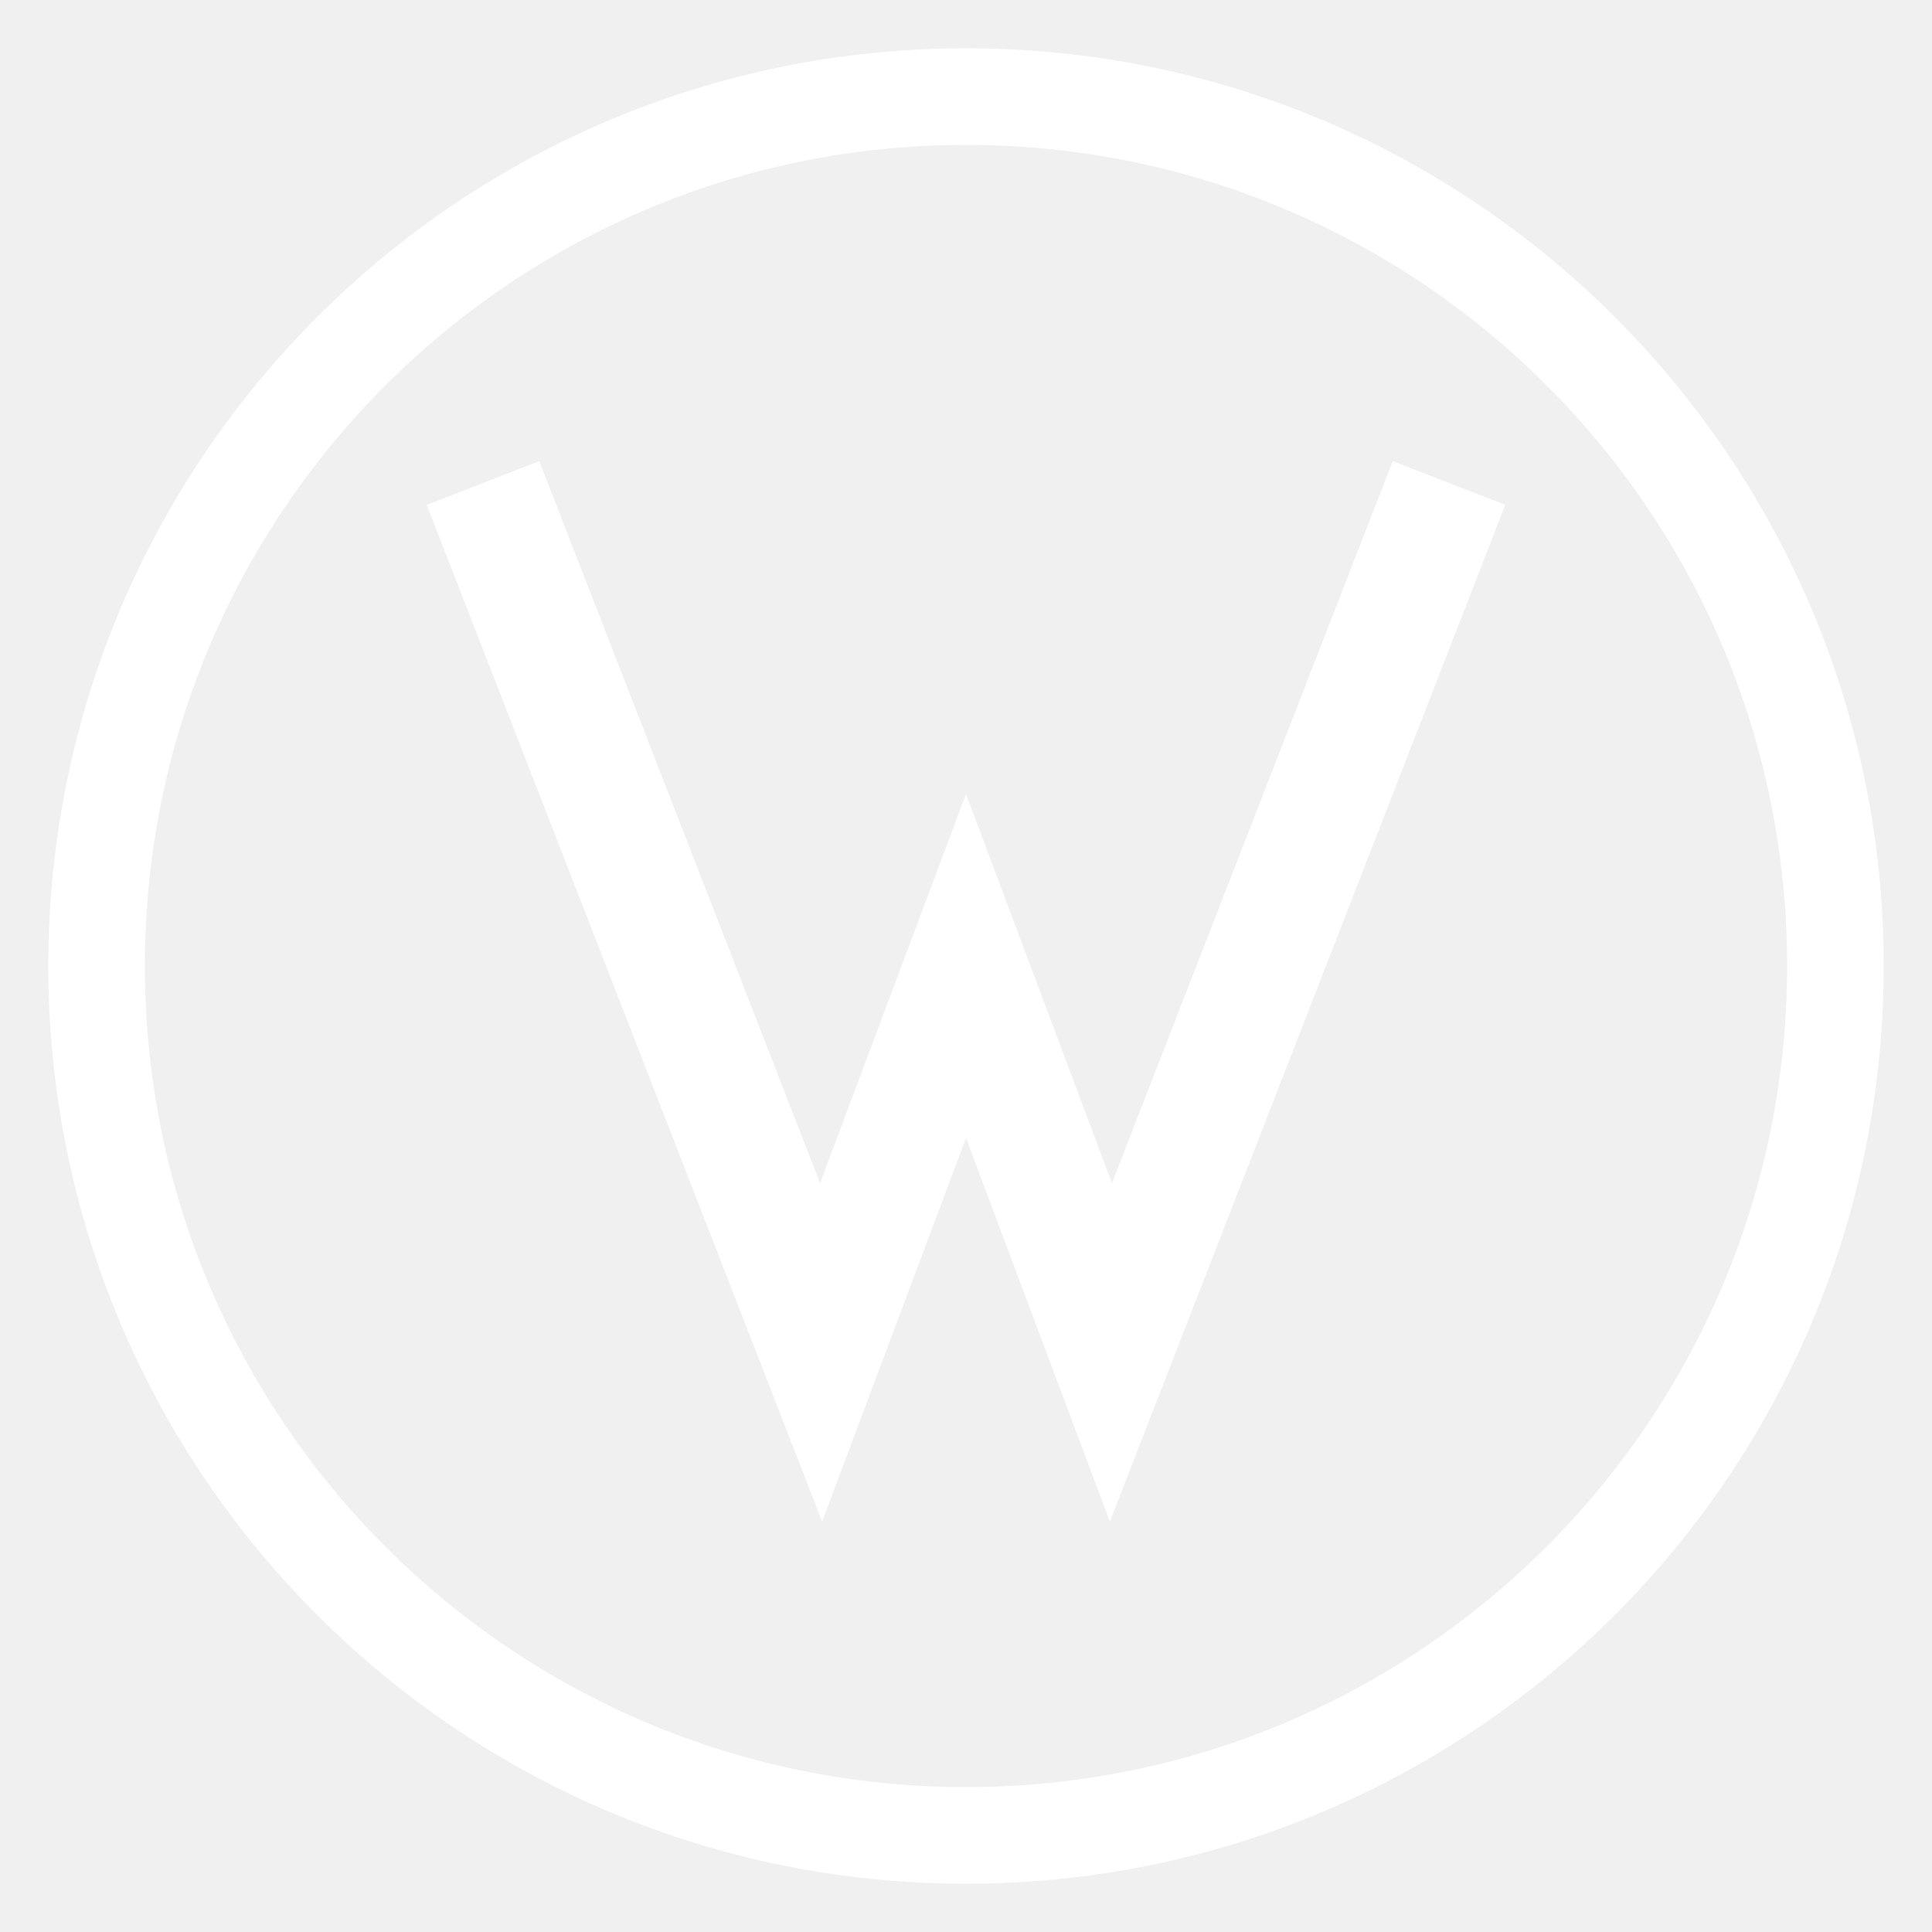
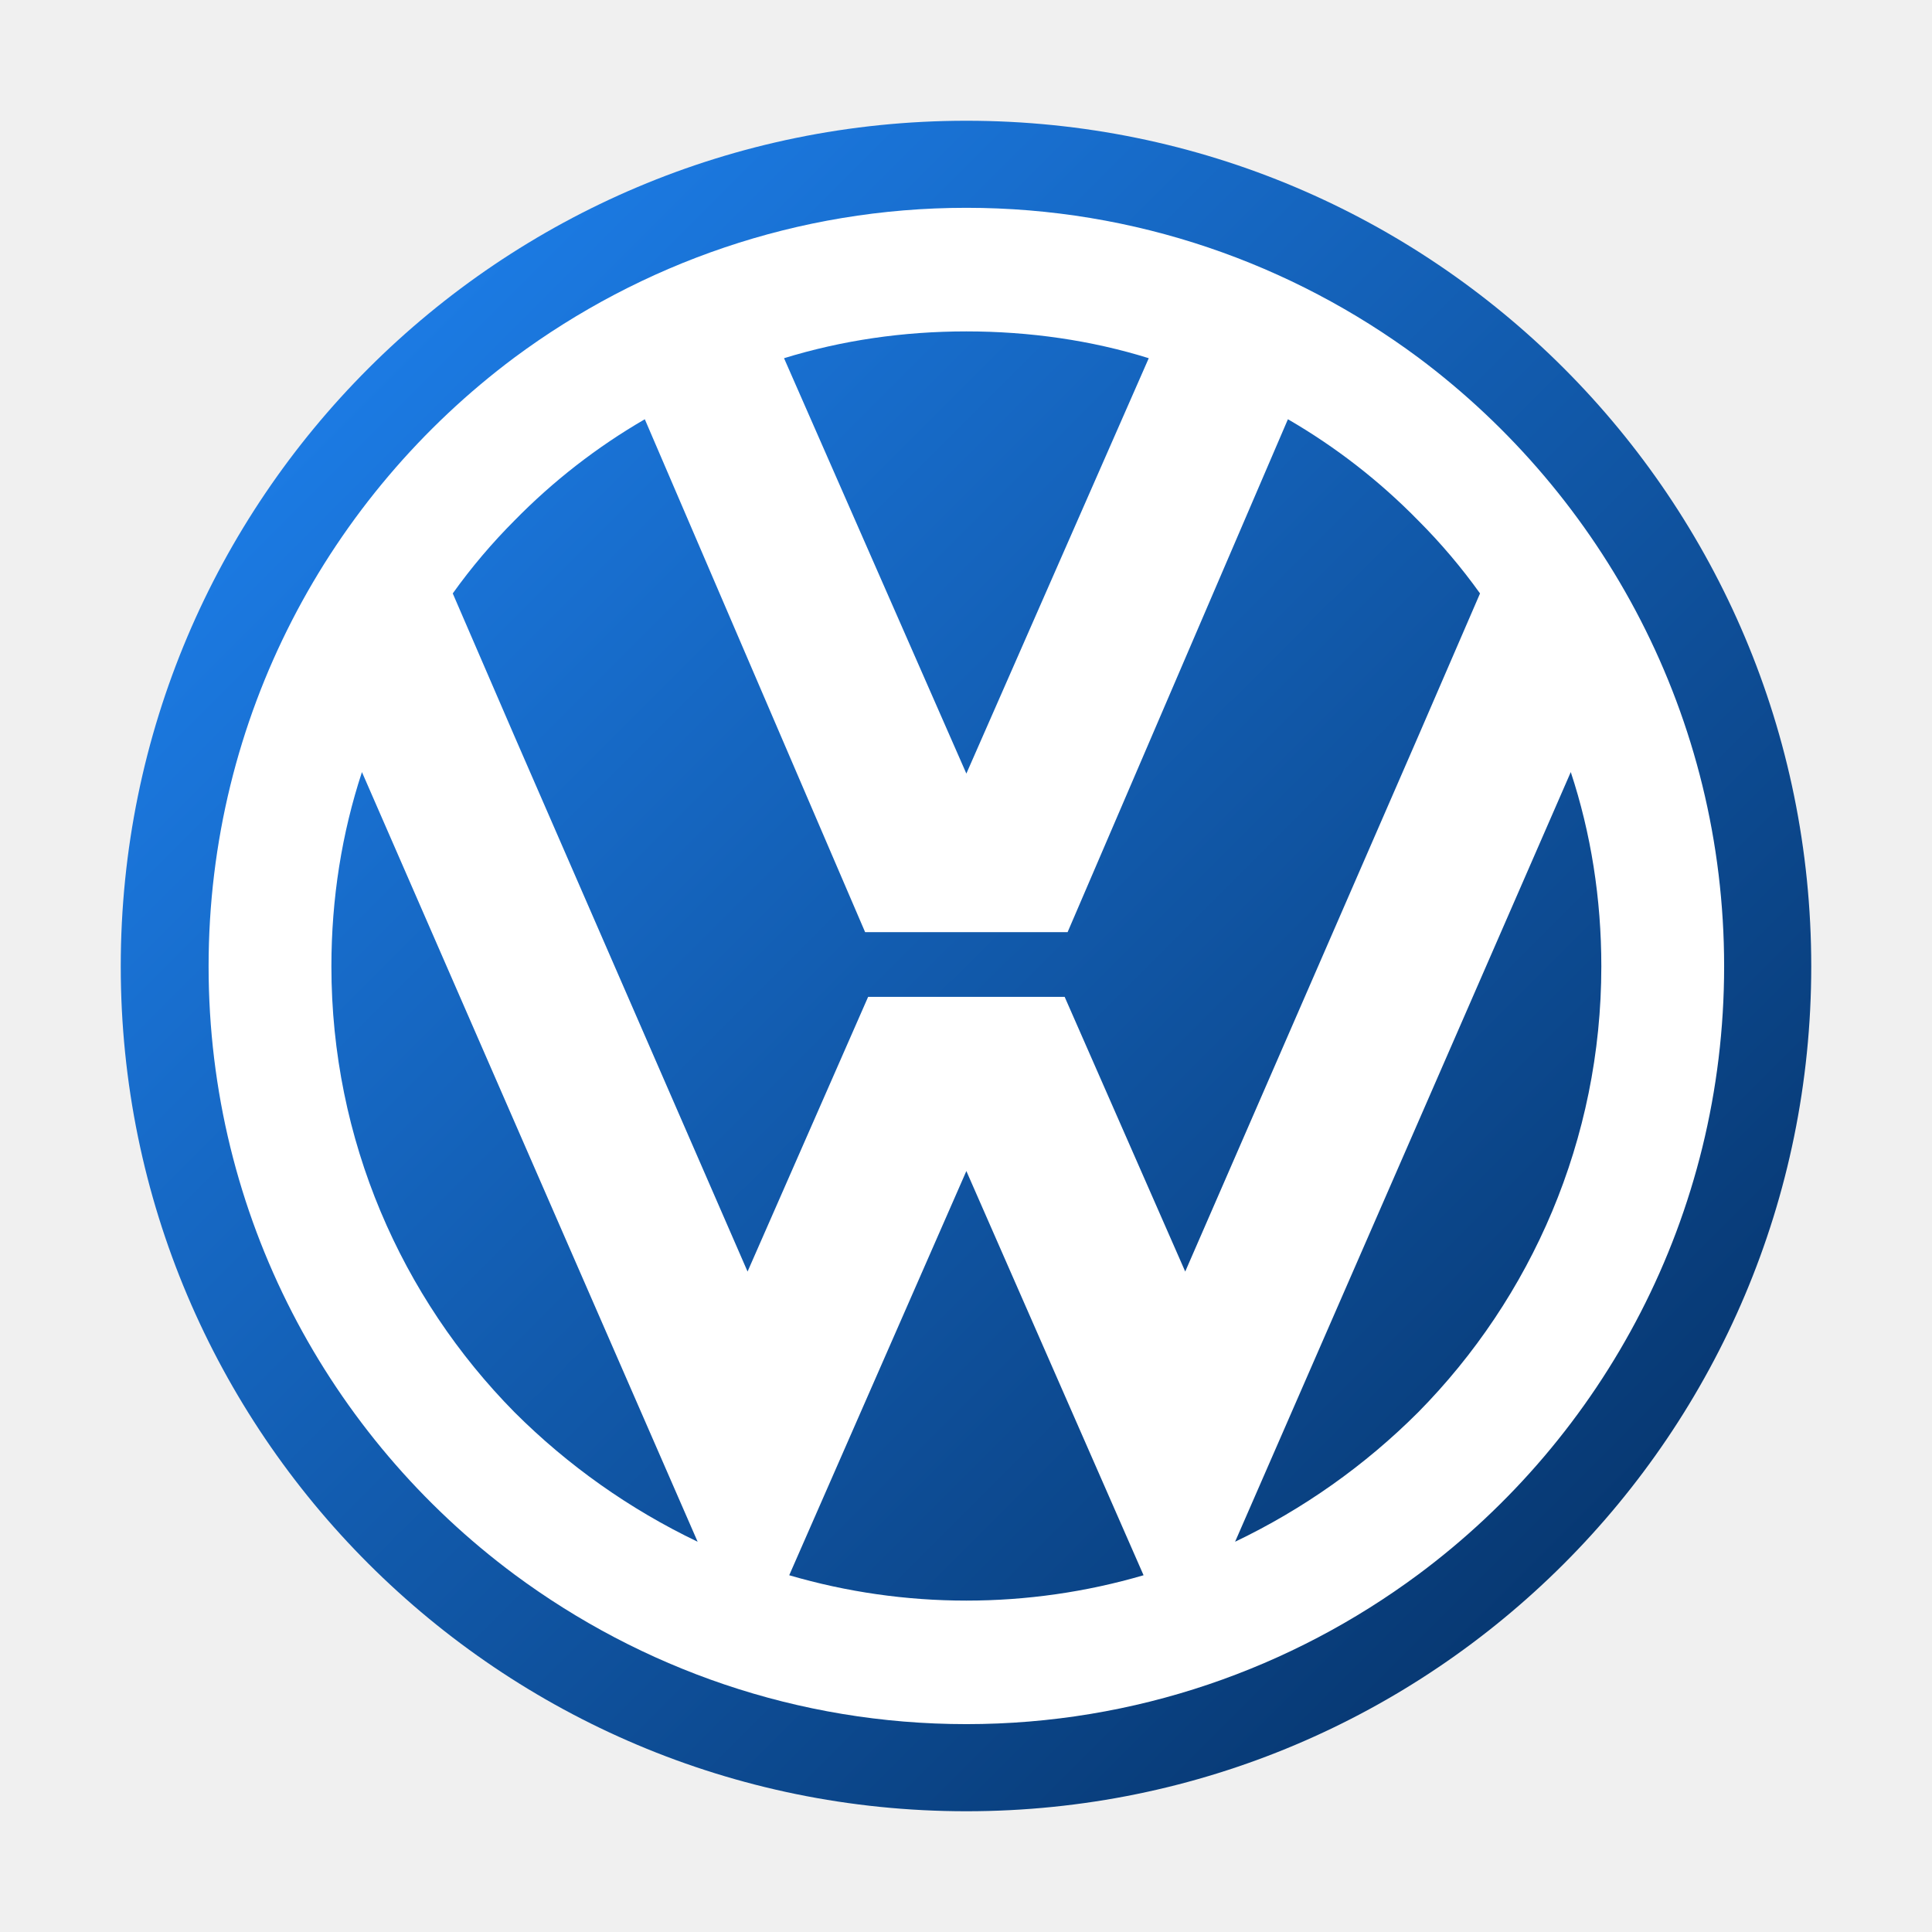
- <svg xmlns="http://www.w3.org/2000/svg" viewBox="0 0 40 40" fill="none" stroke="white" stroke-width="2">
-   <circle cx="20" cy="20" r="18" />
-   <path d="M10 10 L17 28 L20 20 L23 28 L30 10" stroke-width="2.5" fill="none" />
+ <svg xmlns="http://www.w3.org/2000/svg" width="800px" height="800px" viewBox="0 0 32 32" fill="none">
+   <path fill-rule="evenodd" clip-rule="evenodd" d="M16.006 30C23.737 30 30 23.736 30 16.006C30 8.263 23.737 2 16.006 2C8.276 2 2 8.263 2 16.006C2 23.736 8.276 30 16.006 30Z" fill="url(#paint0_linear_109_821)" />
+   <path fill-rule="evenodd" clip-rule="evenodd" d="M8.522 23.391C9.405 24.273 10.43 24.998 11.555 25.536L8.522 18.583L5.995 12.788C5.662 13.799 5.489 14.884 5.489 16.006C5.489 18.879 6.648 21.492 8.522 23.391ZM23.49 26.079C26.56 23.798 28.557 20.136 28.557 16.006C28.557 11.876 26.56 8.214 23.49 5.921C21.394 4.367 18.805 3.442 16.006 3.442C13.207 3.442 10.618 4.367 8.522 5.921C5.452 8.214 3.455 11.876 3.455 16.006C3.455 20.136 5.452 23.798 8.522 26.079C10.618 27.632 13.207 28.557 16.006 28.557C18.805 28.557 21.394 27.633 23.49 26.079ZM23.49 8.621C23.864 8.995 24.206 9.399 24.514 9.829L23.49 12.196L19.631 21.061L17.634 16.511H14.379L12.382 21.061L8.522 12.196L7.499 9.829C7.806 9.399 8.149 8.995 8.522 8.621C9.163 7.967 9.888 7.403 10.68 6.944L14.329 15.439H17.683L21.332 6.944C22.124 7.403 22.85 7.967 23.49 8.621ZM23.49 18.583L26.017 12.788C26.351 13.799 26.523 14.884 26.523 16.006C26.523 18.878 25.364 21.492 23.49 23.391C22.608 24.273 21.582 24.998 20.457 25.536L23.49 18.583ZM16.006 19.396L18.941 26.091C17.988 26.37 17 26.511 16.006 26.511C15.013 26.511 14.025 26.37 13.072 26.091L16.006 19.396ZM16.006 12.813L19.027 5.933C18.078 5.637 17.054 5.489 16.006 5.489C14.958 5.489 13.947 5.637 12.986 5.933L16.006 12.813Z" fill="white" />
+   <defs>
+     <linearGradient id="paint0_linear_109_821" x1="2.004" y1="2.004" x2="29.995" y2="29.995" gradientUnits="userSpaceOnUse">
+       <stop stop-color="#2088FA" />
+       <stop offset="1" stop-color="#032B5C" />
+     </linearGradient>
+   </defs>
</svg>
